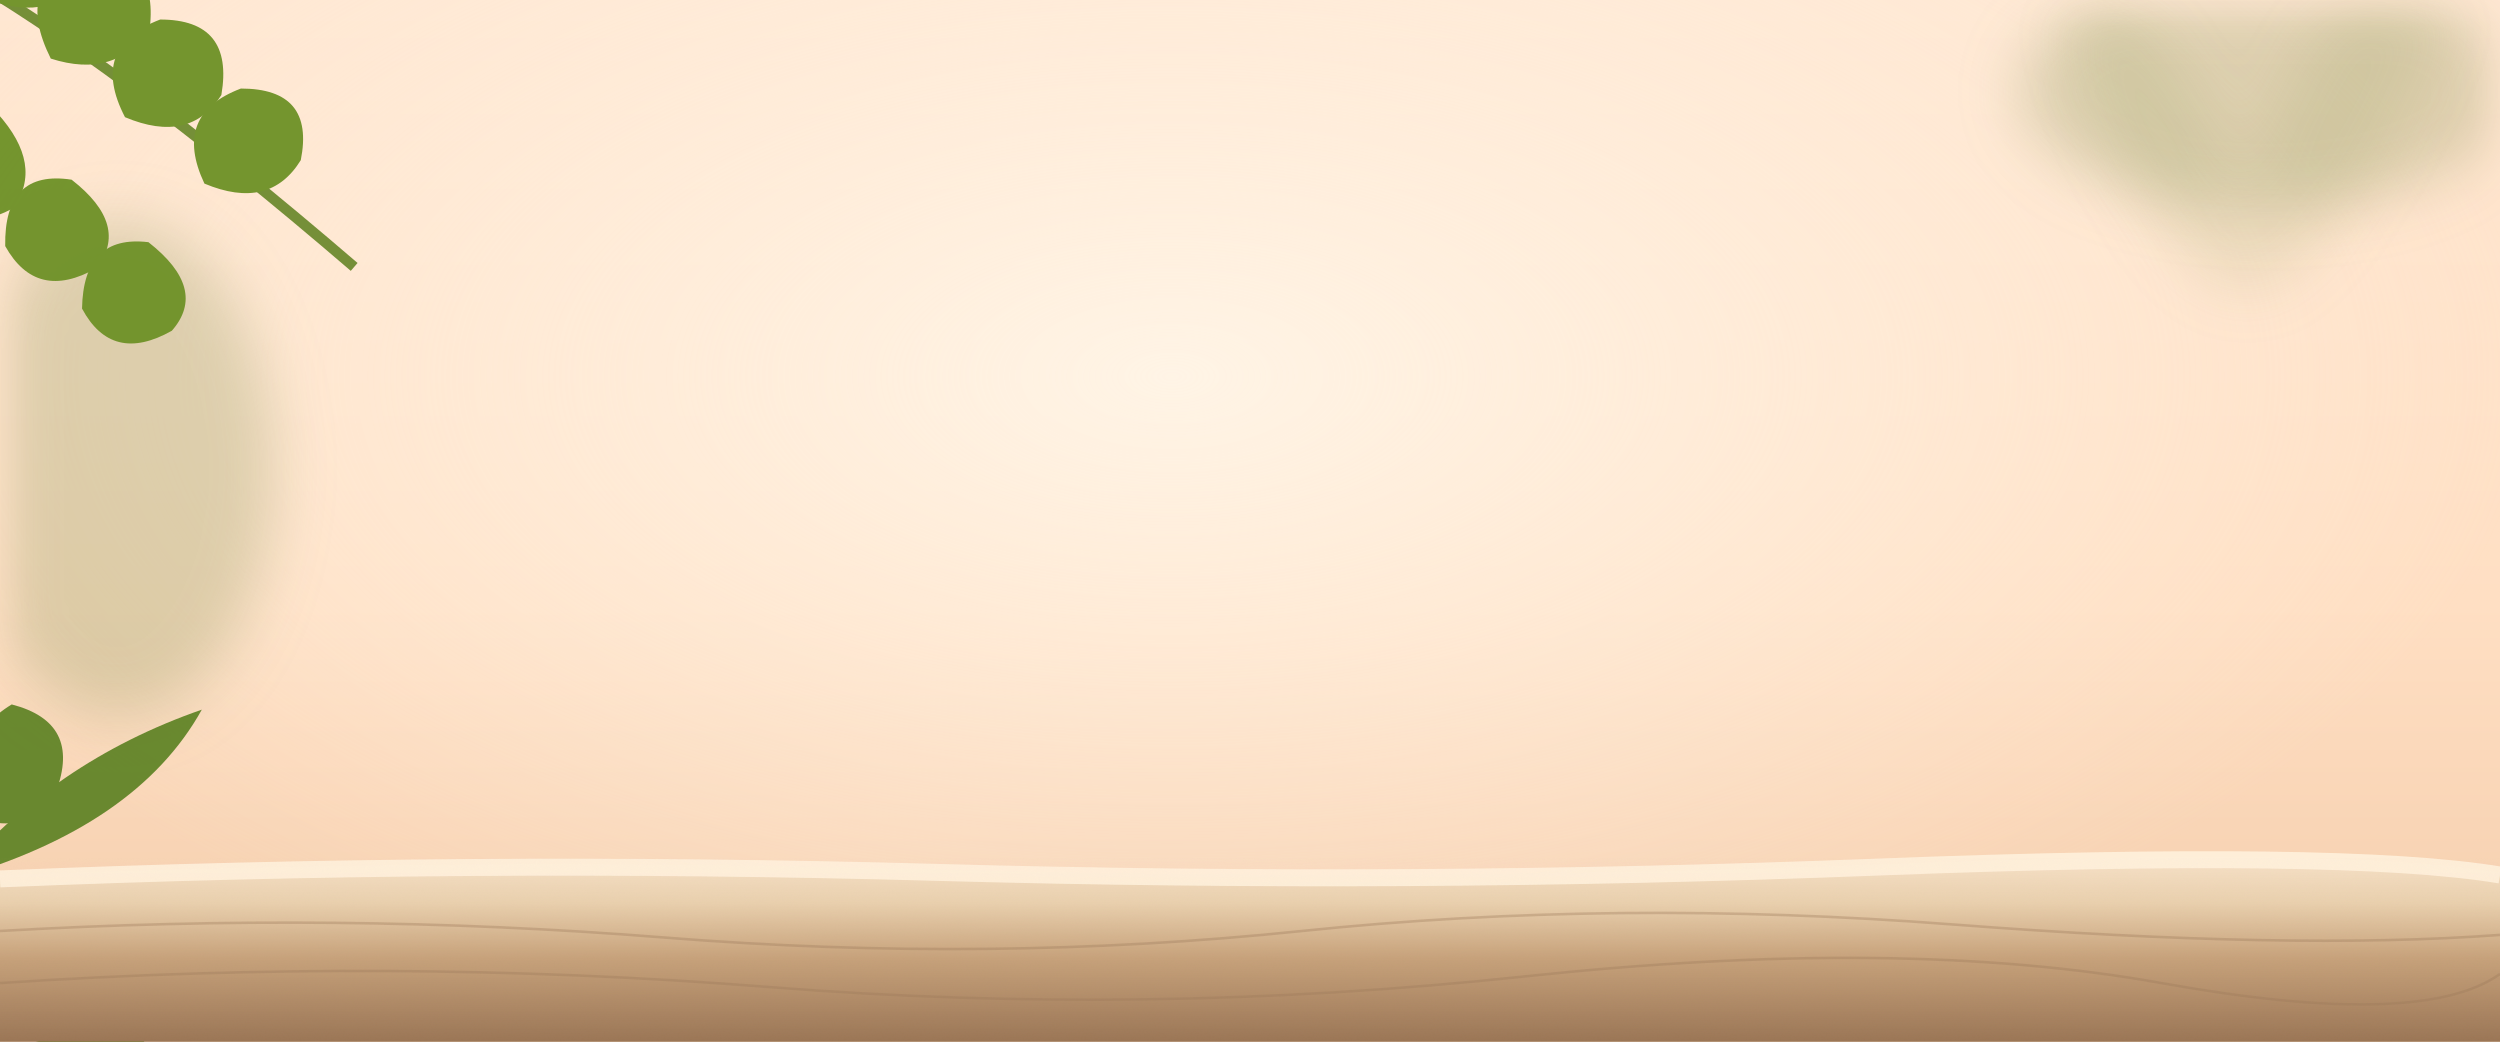
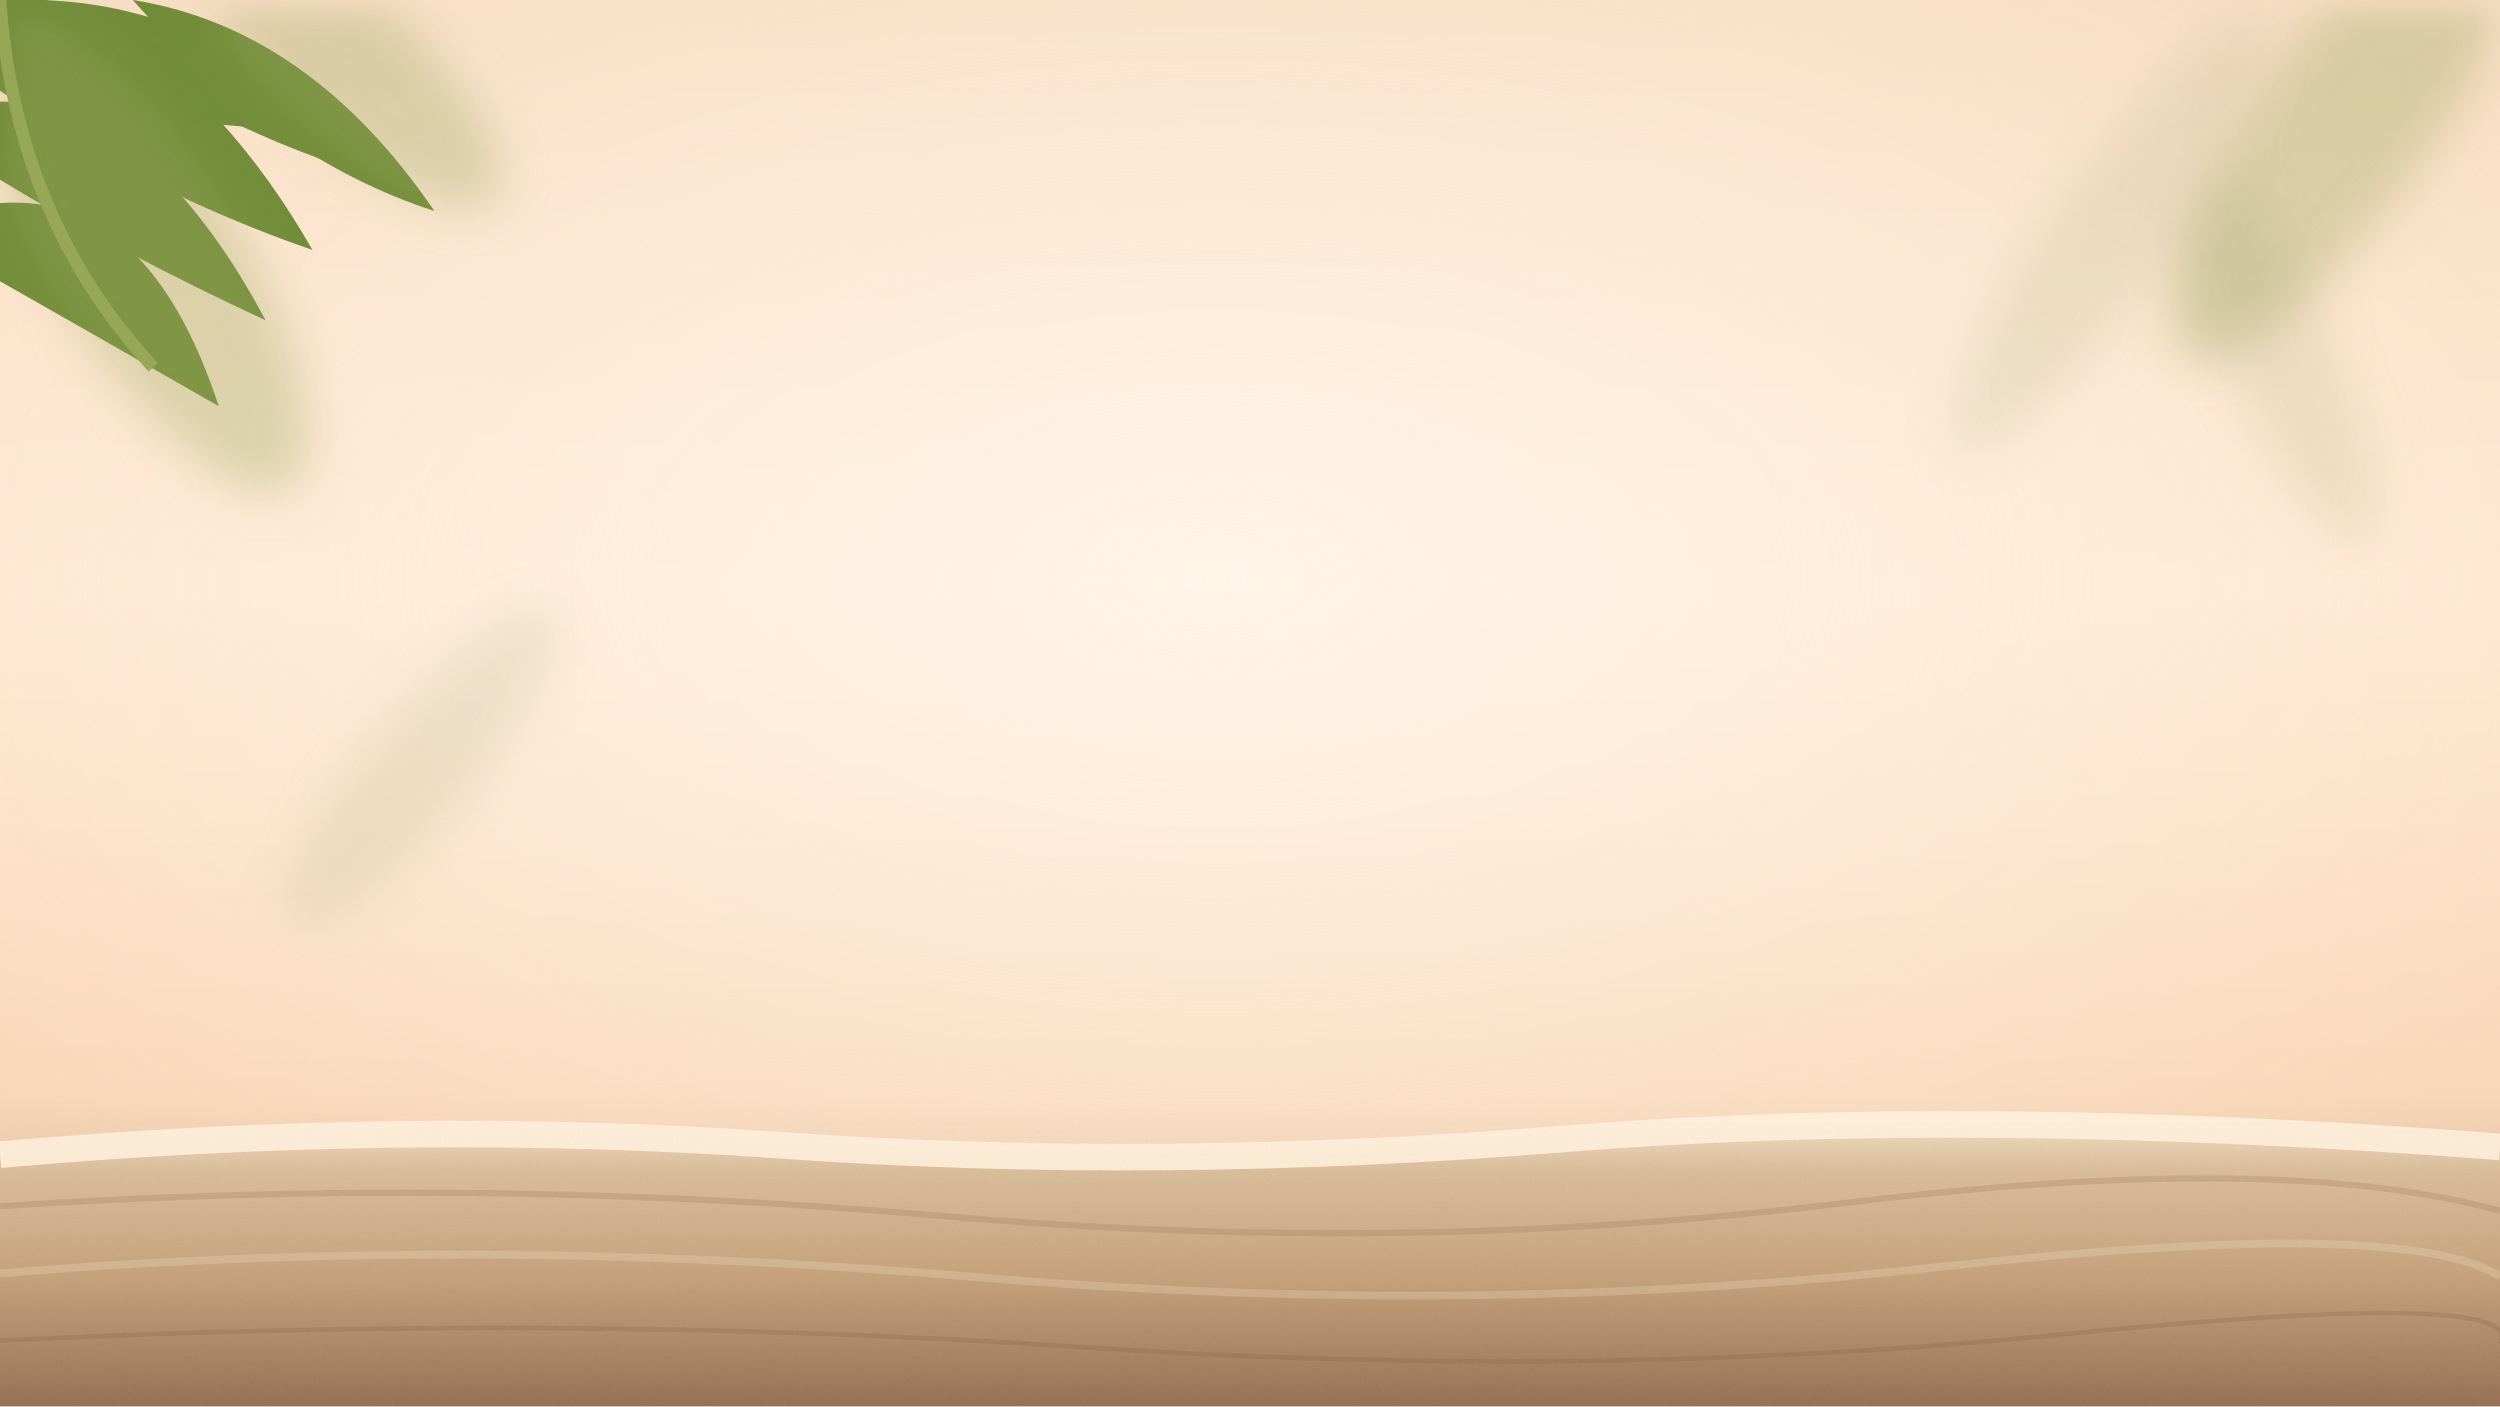
- <svg xmlns="http://www.w3.org/2000/svg" width="1920" height="800" viewBox="0 0 1920 800">
+ <svg xmlns="http://www.w3.org/2000/svg" width="1600" height="900" viewBox="0 0 1600 900">
  <defs>
-     <linearGradient id="peach" x1="0" y1="0" x2="0" y2="1">
-       <stop stop-color="#ffe7d2" />
-       <stop offset=".58" stop-color="#ffdfc3" />
-       <stop offset=".86" stop-color="#f7d2b2" />
-       <stop offset="1" stop-color="#d5b18c" />
+     <linearGradient id="wall" x2="0" y2="1">
+       <stop stop-color="#f8ddc3" />
+       <stop offset=".42" stop-color="#ffe7d0" />
+       <stop offset=".78" stop-color="#f8d7b9" />
+       <stop offset="1" stop-color="#c9a17a" />
    </linearGradient>
-     <radialGradient id="glow">
-       <stop stop-color="#fff5e7" stop-opacity=".95" />
+     <radialGradient id="sun">
+       <stop stop-color="#fff6e9" stop-opacity=".95" />
      <stop offset="1" stop-color="#fff0df" stop-opacity="0" />
    </radialGradient>
-     <linearGradient id="stone" x1="0" y1="0" x2="0" y2="1">
-       <stop stop-color="#f7e2c8" />
-       <stop offset=".25" stop-color="#e9cfad" />
-       <stop offset=".55" stop-color="#c6a17a" />
-       <stop offset="1" stop-color="#9a7555" />
+     <linearGradient id="table" x2="0" y2="1">
+       <stop stop-color="#f3dfc6" />
+       <stop offset=".18" stop-color="#d9bd9a" />
+       <stop offset=".55" stop-color="#c5a17b" />
+       <stop offset="1" stop-color="#947052" />
    </linearGradient>
-     <filter id="soft">
-       <feGaussianBlur stdDeviation="22" />
+     <filter id="noise">
+       <feTurbulence type="fractalNoise" baseFrequency=".55" numOctaves="4" seed="17" />
+       <feColorMatrix values=".7 0 0 0 .18 .7 0 0 0 .12 .7 0 0 0 .06 0 0 0 .24 0" />
    </filter>
-     <filter id="grain">
-       <feTurbulence type="fractalNoise" baseFrequency=".65" numOctaves="3" seed="8" />
-       <feColorMatrix values="0 0 0 0 .55 0 0 0 0 .42 0 0 0 0 .28 0 0 0 .14 0" />
+     <filter id="blur">
+       <feGaussianBlur stdDeviation="15" />
    </filter>
  </defs>
-   <rect width="1920" height="800" fill="url(#peach)" />
-   <ellipse cx="900" cy="290" rx="1050" ry="520" fill="url(#glow)" />
-   <g opacity=".26" filter="url(#soft)" fill="#7c8b4b">
-     <ellipse cx="1740" cy="70" rx="190" ry="90" />
-     <ellipse cx="90" cy="360" rx="120" ry="190" />
+   <rect width="1600" height="900" fill="url(#wall)" />
+   <ellipse cx="780" cy="370" rx="1000" ry="530" fill="url(#sun)" />
+   <g fill="#66852c" opacity=".92">
+     <path d="M0 0h30q100 38 170 160Q90 122 0 58Z" />
+     <path d="M0 0Q98 2 178 82Q83 80 0 40Z" />
+     <path d="M20 0Q145 0 260 118Q145 91 20 0Z" />
+     <path d="M0 65Q95 65 170 205Q77 162 0 115Z" />
+     <path d="M85 0Q198 18 278 135Q175 102 85 0Z" />
+     <path d="M0 130Q95 123 140 260Q60 214 0 180Z" />
+     <path d="M0 0Q10 140 98 235" fill="none" stroke="#8ba34b" stroke-width="8" />
  </g>
-   <g transform="translate(-28,-30)" fill="#71932b" opacity=".98">
-     <path d="M-8 6Q115 76 300 235" fill="none" stroke="#728d35" stroke-width="8" />
-     <path d="M20 30Q-6 -20 48 -42Q102 -47 96 11Q68 48 20 30Z" />
-     <path d="M67 75Q38 17 91 -3Q150 -8 143 52Q117 91 67 75Z" />
-     <path d="M124 120Q96 66 151 45Q208 45 198 103Q174 141 124 120Z" />
-     <path d="M185 171Q160 118 213 98Q270 98 259 153Q235 192 185 171Z" />
-     <path d="M26 117Q-29 111 -32 166Q-9 215 38 190Q62 157 26 117Z" />
-     <path d="M83 168Q31 160 32 219Q56 262 102 236Q128 203 83 168Z" />
-     <path d="M142 216Q92 210 91 267Q114 310 160 284Q188 252 142 216Z" />
+   <g fill="#9aa65e" opacity=".34" filter="url(#blur)">
+     <ellipse cx="90" cy="160" rx="60" ry="180" transform="rotate(-32 90 160)" />
+     <ellipse cx="220" cy="40" rx="45" ry="130" transform="rotate(-48 220 40)" />
+     <ellipse cx="1500" cy="80" rx="55" ry="180" transform="rotate(35 1500 80)" />
  </g>
-   <g fill="#8a9a59" opacity=".16" filter="url(#soft)">
-     <ellipse cx="1800" cy="80" rx="42" ry="160" transform="rotate(28 1800 80)" />
-     <ellipse cx="1660" cy="105" rx="36" ry="130" transform="rotate(-28 1660 105)" />
+   <g fill="#74864b" opacity=".12" filter="url(#blur)">
+     <ellipse cx="1350" cy="150" rx="38" ry="170" transform="rotate(35 1350 150)" />
+     <ellipse cx="1450" cy="210" rx="35" ry="150" transform="rotate(-25 1450 210)" />
+     <ellipse cx="270" cy="490" rx="35" ry="130" transform="rotate(40 270 490)" />
  </g>
-   <g transform="translate(-35 565)" fill="#63852a" opacity=".96">
-     <path d="M0 110Q75 20 190 -20Q140 70 0 110Z" />
-     <path d="M-5 155Q95 90 205 115Q105 170 -5 155Z" />
-     <path d="M5 205Q80 160 155 245Q65 250 5 205Z" />
-     <path d="M25 65Q-4 5 44 -24Q98 -10 78 43Q55 75 25 65Z" />
-   </g>
-   <path d="M0 672Q360 658 720 668T1440 664T1920 670V800H0Z" fill="url(#stone)" />
-   <path d="M0 675Q360 660 720 670T1440 666T1920 672" fill="none" stroke="#fff1dc" stroke-width="13" opacity=".9" />
-   <g fill="none" stroke="#9c7959" opacity=".35" stroke-width="2">
-     <path d="M0 715Q260 700 510 720T1000 715T1500 710T1920 718" />
-     <path d="M0 755Q300 735 590 758T1170 750T1660 755T1920 748" />
-   </g>
-   <rect x="0" y="672" width="1920" height="128" filter="url(#grain)" opacity=".18" />
+   <path d="M0 735Q260 712 500 729T1000 725T1600 730V900H0Z" fill="url(#table)" />
+   <path d="M0 739Q260 716 500 733T1000 729T1600 734" fill="none" stroke="#fff0dc" stroke-width="17" opacity=".88" />
+   <path d="M0 772Q300 752 600 778T1180 770T1600 775" fill="none" stroke="#9c7958" stroke-width="4" opacity=".28" />
+   <path d="M0 815Q300 790 620 817T1240 811T1600 817" fill="none" stroke="#f3dfc6" stroke-width="5" opacity=".26" />
+   <path d="M0 858Q360 840 690 862T1320 854T1600 860" fill="none" stroke="#805e43" stroke-width="3" opacity=".24" />
+   <rect x="0" y="735" width="1600" height="165" filter="url(#noise)" opacity=".22" />
</svg>
